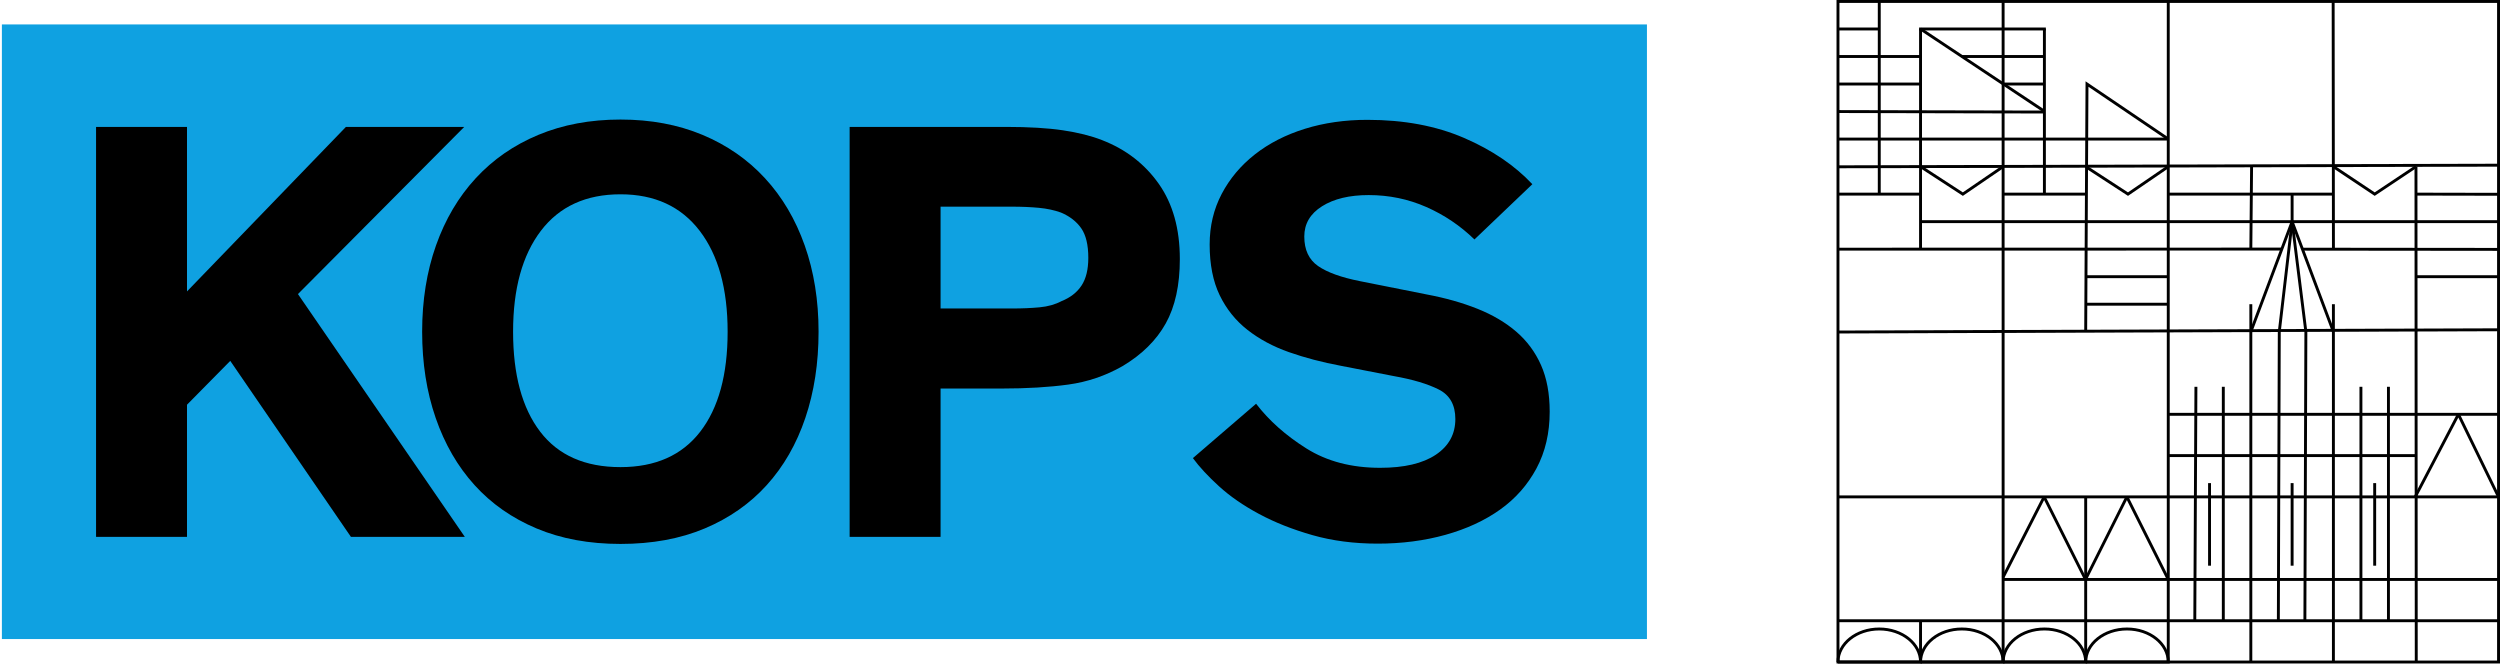
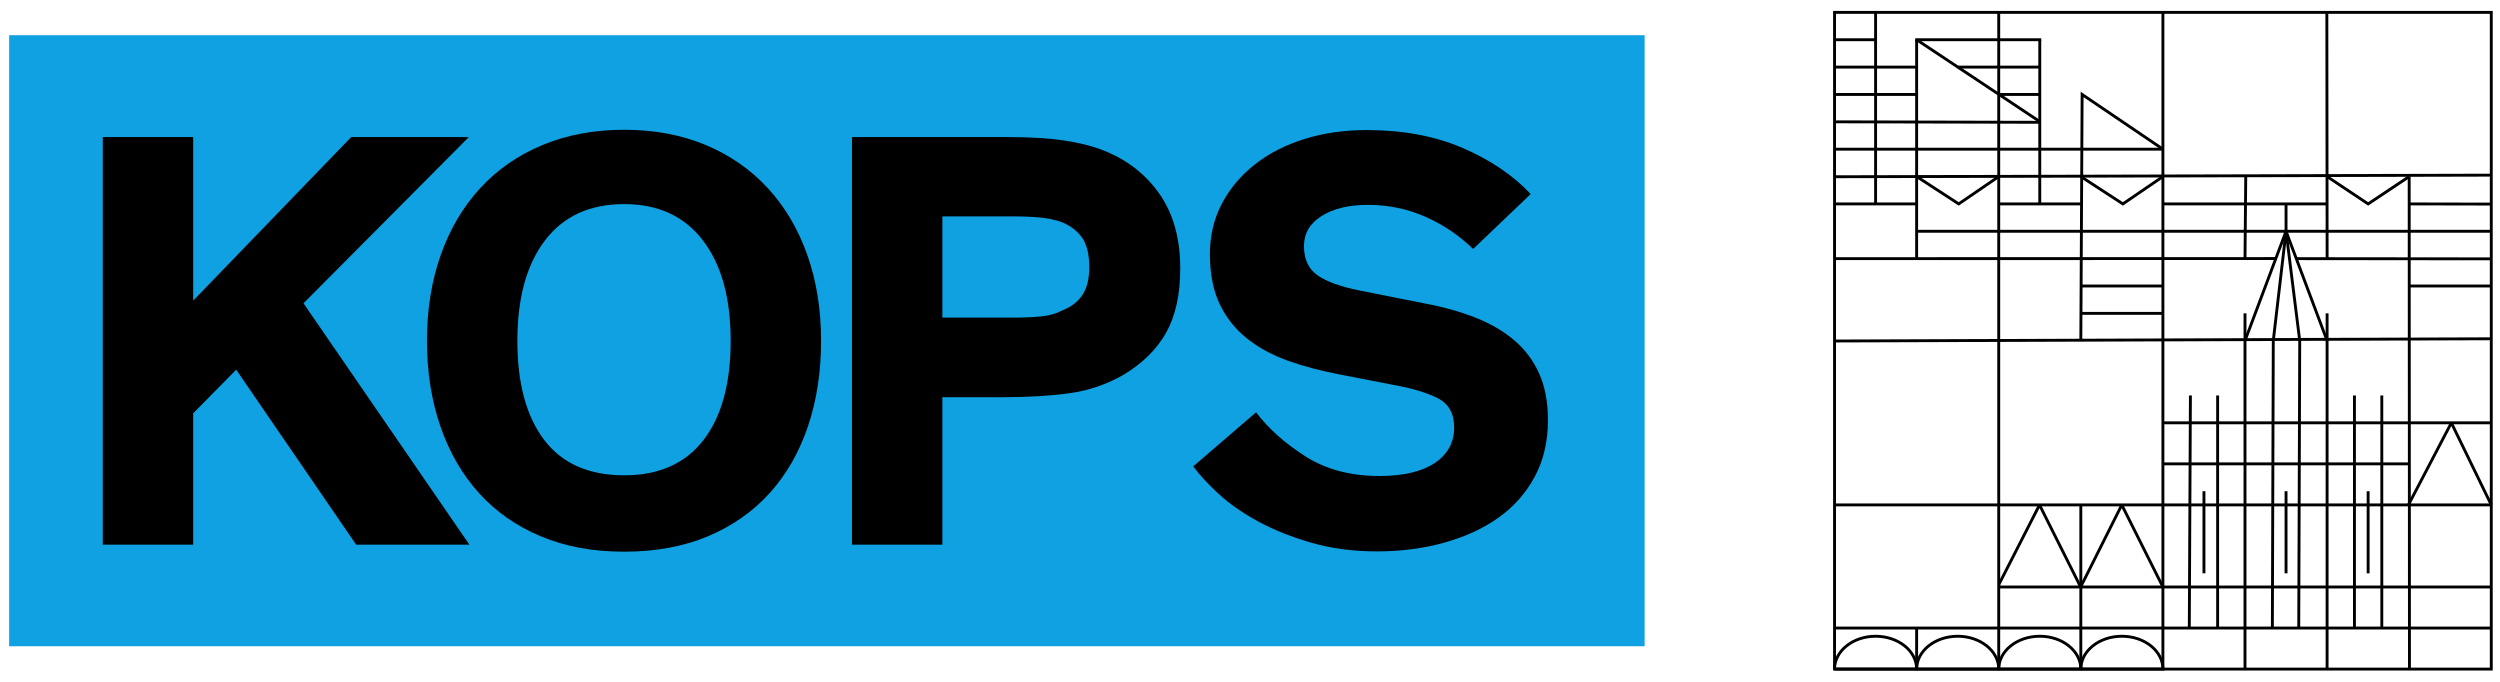
- <svg xmlns="http://www.w3.org/2000/svg" version="1.1" id="Ebene_1" x="0px" y="0px" width="341.384" height="90.6" viewBox="0 0 341.384 90.6" enable-background="new 0 0 254 90" xml:space="preserve">
+ <svg xmlns="http://www.w3.org/2000/svg" version="1.1" id="Ebene_1" x="0px" y="0px" width="343.384" height="93.6" viewBox="0 0 343.384 93.6" enable-background="new 0 0 254 90" xml:space="preserve">
  <defs id="defs143" />
-   <rect style="opacity:1;fill:#009bdf;fill-opacity:0.941;stroke:#ff0000;stroke-width:0.514;stroke-linejoin:round;stroke-miterlimit:4;stroke-dasharray:none;stroke-dashoffset:0;stroke-opacity:0" id="rect3475" width="224.639" height="83.928" x="0.257" y="3.336" />
-   <g id="g4640" transform="matrix(0.04018772,0,0,0.04018772,7.089143,17.32935)" style="fill:#000000;fill-opacity:1;stroke:none">
-     <path id="path4619" d="m 1403,1393 -387,0 -410,-598 -147,149 0,449 -309,0 L 150,0 459,0 459,559 999,0 1401,0 836,568 Z" style="fill-opacity:1;fill-rule:evenodd;stroke:none;stroke-width:1px;stroke-linecap:butt;stroke-linejoin:miter;stroke-opacity:1;fill:#000000" />
-     <path id="path4619-5" d="m 1567,696 q 0,219 92,339.5 92,120.5 273,120.5 178,0 271,-120.5 93,-120.5 93,-339.5 0,-219 -95,-343 -95,-124 -269,-124 -176,0 -270.5,124 -94.5,124 -94.5,343 z m -309,0 q 0,-160 47,-293 47,-133 135,-228.5 88,-95.5 213,-147.5 125,-52 279,-52 154,0 278.5,52 124.5,52 212.5,147.5 88,95.5 135,228.5 47,133 47,293 0,160 -45,293 -45,133 -131,228 -86,95 -211,147.5 -125,52.5 -286,52.5 -160,0 -285,-52.5 -125,-52.5 -211,-147.5 -86,-95 -132,-228 -46,-133 -46,-293 z" style="fill-opacity:1;fill-rule:evenodd;stroke:none;stroke-width:1px;stroke-linecap:butt;stroke-linejoin:miter;stroke-opacity:1;fill:#000000" />
-     <path style="fill-opacity:1;fill-rule:evenodd;stroke:none;stroke-width:1px;stroke-linecap:butt;stroke-linejoin:miter;stroke-opacity:1;fill:#000000" d="m 3019.558,271 0,346 243,0 q 51,0 93.5,-4 42.5,-4 74.5,-21 45,-18 68,-53 23,-35 23,-94 0,-66 -24,-100.5 -24,-34.5 -69,-53.5 -33,-12 -74.5,-16 -41.5,-4 -93.5,-4 l -241,0 z m 0,618 0,504 -309,0 0,-1393 532,0 q 115,0 192.5,11.5 77.5,11.5 133.5,33.5 121,47 192.5,148.5 71.5,101.5 71.5,255.5 0,133 -48,219 -48,86 -147,145 -86,49 -184,62.5 -98,13.5 -227,13.5 l -207,0 z" id="path4636" />
-     <path id="path4638" d="m 4833.629,382.435 q -71.9,-69.903 -163.773,-110.347 -91.873,-40.444 -195.728,-40.444 -97.864,0 -158.28,37.947 -60.416,37.947 -60.416,102.857 0,67.906 46.935,100.361 46.935,32.455 142.802,51.429 l 225.687,44.938 q 95.867,17.975 173.26,48.932 77.393,30.957 131.817,77.892 54.424,46.935 83.884,113.343 29.459,66.408 29.459,158.28 0,108.849 -44.938,192.732 -44.938,83.884 -123.329,139.806 -78.391,55.922 -185.742,85.881 -107.351,29.958 -230.18,29.958 -120.832,0 -222.192,-28.96 -101.359,-28.96 -181.249,-71.9 -79.889,-42.94 -135.811,-93.87 -55.922,-50.929 -88.877,-95.867 l 214.702,-184.744 q 65.909,85.881 170.763,151.789 104.855,65.909 250.652,65.909 122.829,0 189.237,-44.438 66.408,-44.438 66.408,-121.332 0,-71.9 -56.422,-100.361 -56.422,-28.46 -152.289,-45.437 L 4380.258,811.839 q -95.867,-17.975 -176.755,-46.436 -80.888,-28.46 -141.304,-75.895 -60.416,-47.434 -94.369,-117.836 -33.953,-70.402 -33.953,-172.261 0,-93.87 40.943,-171.762 40.943,-77.892 112.843,-134.314 71.9,-56.422 169.764,-86.879 97.864,-30.458 212.705,-30.458 185.742,0 328.045,61.415 142.303,61.415 232.178,157.282 z" style="fill-opacity:1;fill-rule:evenodd;stroke:none;stroke-width:0.999px;stroke-linecap:butt;stroke-linejoin:miter;stroke-opacity:1;fill:#000000" />
+   <rect style="opacity:1;fill:#009bdf;fill-opacity:0.941;stroke:#ff0000;stroke-width:0.514;stroke-linejoin:round;stroke-miterlimit:4;stroke-dasharray:none;stroke-dashoffset:0;stroke-opacity:0" id="rect3475" width="224.639" height="83.928" x="1.257" y="4.836" />
+   <g id="g4640" transform="matrix(0.04018772,0,0,0.04018772,8.089143,18.82935)" style="fill:#000000;fill-opacity:1;stroke:none">
+     <path id="path4619" d="m 1403,1393 -387,0 -410,-598 -147,149 0,449 -309,0 L 150,0 459,0 459,559 999,0 1401,0 836,568 Z" style="fill:#000000;fill-opacity:1;fill-rule:evenodd;stroke:none;stroke-width:1px;stroke-linecap:butt;stroke-linejoin:miter;stroke-opacity:1" />
+     <path id="path4619-5" d="m 1567,696 q 0,219 92,339.5 92,120.5 273,120.5 178,0 271,-120.5 93,-120.5 93,-339.5 0,-219 -95,-343 -95,-124 -269,-124 -176,0 -270.5,124 -94.5,124 -94.5,343 z m -309,0 q 0,-160 47,-293 47,-133 135,-228.5 88,-95.5 213,-147.5 125,-52 279,-52 154,0 278.5,52 124.5,52 212.5,147.5 88,95.5 135,228.5 47,133 47,293 0,160 -45,293 -45,133 -131,228 -86,95 -211,147.5 -125,52.5 -286,52.5 -160,0 -285,-52.5 -125,-52.5 -211,-147.5 -86,-95 -132,-228 -46,-133 -46,-293 z" style="fill:#000000;fill-opacity:1;fill-rule:evenodd;stroke:none;stroke-width:1px;stroke-linecap:butt;stroke-linejoin:miter;stroke-opacity:1" />
+     <path style="fill:#000000;fill-opacity:1;fill-rule:evenodd;stroke:none;stroke-width:1px;stroke-linecap:butt;stroke-linejoin:miter;stroke-opacity:1" d="m 3019.558,271 0,346 243,0 q 51,0 93.5,-4 42.5,-4 74.5,-21 45,-18 68,-53 23,-35 23,-94 0,-66 -24,-100.5 -24,-34.5 -69,-53.5 -33,-12 -74.5,-16 -41.5,-4 -93.5,-4 l -241,0 z m 0,618 0,504 -309,0 0,-1393 532,0 q 115,0 192.5,11.5 77.5,11.5 133.5,33.5 121,47 192.5,148.5 71.5,101.5 71.5,255.5 0,133 -48,219 -48,86 -147,145 -86,49 -184,62.5 -98,13.5 -227,13.5 l -207,0 z" id="path4636" />
+     <path id="path4638" d="m 4833.629,382.435 q -71.9,-69.903 -163.773,-110.347 -91.873,-40.444 -195.728,-40.444 -97.864,0 -158.28,37.947 -60.416,37.947 -60.416,102.857 0,67.906 46.935,100.361 46.935,32.455 142.802,51.429 l 225.687,44.938 q 95.867,17.975 173.26,48.932 77.393,30.957 131.817,77.892 54.424,46.935 83.884,113.343 29.459,66.408 29.459,158.28 0,108.849 -44.938,192.732 -44.938,83.884 -123.329,139.806 -78.391,55.922 -185.742,85.881 -107.351,29.958 -230.18,29.958 -120.832,0 -222.192,-28.96 -101.359,-28.96 -181.249,-71.9 -79.889,-42.94 -135.811,-93.87 -55.922,-50.929 -88.877,-95.867 l 214.702,-184.744 q 65.909,85.881 170.763,151.789 104.855,65.909 250.652,65.909 122.829,0 189.237,-44.438 66.408,-44.438 66.408,-121.332 0,-71.9 -56.422,-100.361 -56.422,-28.46 -152.289,-45.437 L 4380.258,811.839 q -95.867,-17.975 -176.755,-46.436 -80.888,-28.46 -141.304,-75.895 -60.416,-47.434 -94.369,-117.836 -33.953,-70.402 -33.953,-172.261 0,-93.87 40.943,-171.762 40.943,-77.892 112.843,-134.314 71.9,-56.422 169.764,-86.879 97.864,-30.458 212.705,-30.458 185.742,0 328.045,61.415 142.303,61.415 232.178,157.282 z" style="fill:#000000;fill-opacity:1;fill-rule:evenodd;stroke:none;stroke-width:0.999px;stroke-linecap:butt;stroke-linejoin:miter;stroke-opacity:1" />
  </g>
-   <g transform="matrix(0.3977667,0,0,-0.3977667,248.5941,92.2662)" id="g4654">
+   <g transform="matrix(0.3977667,0,0,-0.3977667,249.5941,93.7662)" id="g4654">
    <g id="g4656" />
    <g id="g4658">
      <g transform="matrix(1,0,0,-1,-362.5,316.5)" id="g4660">
        <path id="path4662" style="fill:none;stroke:#000000;stroke-width:1;stroke-linecap:square;stroke-linejoin:miter;stroke-miterlimit:10;stroke-dasharray:none;stroke-opacity:1" d="m 368.504,85.039 226.772,0 0,226.772 -226.772,0 0,-226.772" />
      </g>
      <g transform="matrix(1,0,0,-1,-362.5,316.5)" id="g4664">
        <path id="path4666" style="fill:none;stroke:#000000;stroke-width:1;stroke-linecap:butt;stroke-linejoin:miter;stroke-miterlimit:10;stroke-dasharray:none;stroke-opacity:1" d="m 439.37,103.937 -28.346,0" />
      </g>
      <g transform="matrix(1,0,0,-1,-362.5,316.5)" id="g4668">
        <path id="path4670" style="fill:none;stroke:#000000;stroke-width:1;stroke-linecap:butt;stroke-linejoin:miter;stroke-miterlimit:10;stroke-dasharray:none;stroke-opacity:1" d="m 368.504,297.638 226.772,0" />
      </g>
      <g transform="matrix(1,0,0,-1,-362.5,316.5)" id="g4672">
        <path id="path4674" style="fill:none;stroke:#000000;stroke-width:1;stroke-linecap:butt;stroke-linejoin:miter;stroke-miterlimit:10;stroke-dasharray:none;stroke-opacity:1" d="m 595.276,283.465 -170.079,0" />
      </g>
      <g transform="matrix(1,0,0,-1,-362.5,316.5)" id="g4676">
        <path id="path4678" style="fill:none;stroke:#000000;stroke-width:1;stroke-linecap:butt;stroke-linejoin:miter;stroke-miterlimit:10;stroke-dasharray:none;stroke-opacity:1" d="m 396.85,297.638 0,14.173" />
      </g>
      <g transform="matrix(1,0,0,-1,-362.5,316.5)" id="g4680">
        <path id="path4682" style="fill:none;stroke:#000000;stroke-width:1;stroke-linecap:butt;stroke-linejoin:miter;stroke-miterlimit:10;stroke-dasharray:none;stroke-opacity:1" d="m 425.197,85.039 0.002,226.772" />
      </g>
      <g transform="matrix(1,0,0,-1,-362.5,316.5)" id="g4684">
        <path id="path4686" style="fill:none;stroke:#000000;stroke-width:1;stroke-linecap:butt;stroke-linejoin:miter;stroke-miterlimit:10;stroke-dasharray:none;stroke-opacity:1" d="m 453.545,255.118 -0.002,56.693" />
      </g>
      <g transform="matrix(1,0,0,-1,-362.5,316.5)" id="g4688">
        <path id="path4690" style="fill:none;stroke:#000000;stroke-width:1;stroke-linecap:butt;stroke-linejoin:miter;stroke-miterlimit:10;stroke-dasharray:none;stroke-opacity:1" d="m 481.89,85.039 0,226.772" />
      </g>
      <g transform="matrix(1,0,0,-1,-362.5,316.5)" id="g4692">
        <path id="path4694" style="fill:none;stroke:#000000;stroke-width:1;stroke-linecap:butt;stroke-linejoin:miter;stroke-miterlimit:10;stroke-dasharray:none;stroke-opacity:1" d="m 510.236,188.976 0.002,122.835" />
      </g>
      <g transform="matrix(1,0,0,-1,-362.5,316.5)" id="g4696">
        <path id="path4698" style="fill:none;stroke:#000000;stroke-width:1;stroke-linecap:butt;stroke-linejoin:miter;stroke-miterlimit:10;stroke-dasharray:none;stroke-opacity:1" d="m 538.583,188.976 0.002,122.835" />
      </g>
      <g transform="matrix(1,0,0,-1,-362.5,316.5)" id="g4700">
        <path id="path4702" style="fill:none;stroke:#000000;stroke-width:1;stroke-linecap:butt;stroke-linejoin:miter;stroke-miterlimit:10;stroke-dasharray:none;stroke-opacity:1" d="m 566.929,141.732 0.098,170.079" />
      </g>
      <g transform="matrix(1,0,0,-1,-362.5,316.5)" id="g4704">
        <path id="path4706" style="fill:none;stroke:#000000;stroke-width:1;stroke-linecap:butt;stroke-linejoin:miter;stroke-miterlimit:10;stroke-dasharray:none;stroke-opacity:1" d="m 368.504,255.118 226.772,0" />
      </g>
      <g transform="matrix(1,0,0,-1,-362.5,316.5)" id="g4708">
        <path id="path4710" style="fill:none;stroke:#000000;stroke-width:1;stroke-linecap:butt;stroke-linejoin:miter;stroke-miterlimit:10;stroke-dasharray:none;stroke-opacity:1" d="m 368.504,198.521 226.772,-0.771" />
      </g>
      <g transform="matrix(1,0,0,-1,-362.5,316.5)" id="g4712">
        <path id="path4714" style="fill:none;stroke:#000000;stroke-width:1;stroke-linecap:butt;stroke-linejoin:miter;stroke-miterlimit:10;stroke-dasharray:none;stroke-opacity:1" d="m 368.504,141.801 226.772,-0.551" />
      </g>
      <g transform="matrix(1,0,0,-1,-362.5,316.5)" id="g4716">
        <path id="path4718" style="fill:none;stroke:#000000;stroke-width:1;stroke-linecap:butt;stroke-linejoin:bevel;stroke-miterlimit:10;stroke-dasharray:none;stroke-opacity:1" d="m 425.199,282.696 14.078,-27.578 14.204,28.347 14.204,-28.347 14.205,28.347" />
      </g>
      <g transform="matrix(1,0,0,-1,-362.5,316.5)" id="g4720">
        <path id="path4722" style="fill:none;stroke:#000000;stroke-width:1;stroke-linecap:butt;stroke-linejoin:bevel;stroke-miterlimit:10;stroke-dasharray:none;stroke-opacity:1" d="m 566.666,255.118 14.825,-28.346 13.785,28.346" />
      </g>
      <g transform="matrix(1,0,0,-1,-362.5,316.5)" id="g4724">
        <path id="path4726" style="fill:none;stroke:#000000;stroke-width:1;stroke-linecap:butt;stroke-linejoin:miter;stroke-miterlimit:10;stroke-dasharray:none;stroke-opacity:1" d="m 491.387,217.323 -0.387,80.315" />
      </g>
      <g transform="matrix(1,0,0,-1,-362.5,316.5)" id="g4728">
        <path id="path4730" style="fill:none;stroke:#000000;stroke-width:1;stroke-linecap:butt;stroke-linejoin:miter;stroke-miterlimit:10;stroke-dasharray:none;stroke-opacity:1" d="m 500.788,217.323 -0.001,80.315" />
      </g>
      <g transform="matrix(1,0,0,-1,-362.5,316.5)" id="g4732">
        <path id="path4734" style="fill:none;stroke:#000000;stroke-width:1;stroke-linecap:butt;stroke-linejoin:miter;stroke-miterlimit:10;stroke-dasharray:none;stroke-opacity:1" d="m 524.409,160.63 -4.408,37.795 -0.316,99.213" />
      </g>
      <g transform="matrix(1,0,0,-1,-362.5,316.5)" id="g4736">
        <path id="path4738" style="fill:none;stroke:#000000;stroke-width:1;stroke-linecap:butt;stroke-linejoin:miter;stroke-miterlimit:10;stroke-dasharray:none;stroke-opacity:1" d="m 548.032,217.323 -0.001,80.315" />
      </g>
      <g transform="matrix(1,0,0,-1,-362.5,316.5)" id="g4740">
        <path id="path4742" style="fill:none;stroke:#000000;stroke-width:1;stroke-linecap:butt;stroke-linejoin:miter;stroke-miterlimit:10;stroke-dasharray:none;stroke-opacity:1" d="m 557.481,217.323 -10e-4,80.315" />
      </g>
      <g transform="matrix(1,0,0,-1,-362.5,316.5)" id="g4744">
        <path id="path4746" style="fill:none;stroke:#000000;stroke-width:1;stroke-linecap:butt;stroke-linejoin:miter;stroke-miterlimit:10;stroke-dasharray:none;stroke-opacity:1" d="m 510.236,198.425 14.173,-37.795 14.174,37.795" />
      </g>
      <g transform="matrix(1,0,0,-1,-362.5,316.5)" id="g4748">
        <path id="path4750" style="fill:none;stroke:#000000;stroke-width:1;stroke-linecap:butt;stroke-linejoin:miter;stroke-miterlimit:10;stroke-dasharray:none;stroke-opacity:1" d="m 524.409,160.63 4.725,37.795 -0.339,99.213" />
      </g>
      <g transform="matrix(1,0,0,-1,-362.5,316.5)" id="g4752">
        <path id="path4754" style="fill:none;stroke:#000000;stroke-width:1;stroke-linecap:butt;stroke-linejoin:miter;stroke-miterlimit:10;stroke-dasharray:none;stroke-opacity:1" d="m 496.063,250.394 0,28.346" />
      </g>
      <g transform="matrix(1,0,0,-1,-362.5,316.5)" id="g4756">
        <path id="path4758" style="fill:none;stroke:#000000;stroke-width:1;stroke-linecap:butt;stroke-linejoin:miter;stroke-miterlimit:10;stroke-dasharray:none;stroke-opacity:1" d="m 524.409,250.394 0,28.346" />
      </g>
      <g transform="matrix(1,0,0,-1,-362.5,316.5)" id="g4760">
        <path id="path4762" style="fill:none;stroke:#000000;stroke-width:1;stroke-linecap:butt;stroke-linejoin:miter;stroke-miterlimit:10;stroke-dasharray:none;stroke-opacity:1" d="m 552.756,250.394 0,28.346" />
      </g>
      <g transform="matrix(1,0,0,-1,-362.5,316.5)" id="g4764">
        <path id="path4766" style="fill:none;stroke:#000000;stroke-width:1;stroke-linecap:butt;stroke-linejoin:miter;stroke-miterlimit:10;stroke-dasharray:none;stroke-opacity:1" d="m 566.929,240.945 -85.039,0" />
      </g>
      <g transform="matrix(1,0,0,-1,-362.5,316.5)" id="g4768">
        <path id="path4770" style="fill:none;stroke:#000000;stroke-width:1;stroke-linecap:butt;stroke-linejoin:miter;stroke-miterlimit:10;stroke-dasharray:none;stroke-opacity:1" d="m 595.276,226.772 -113.386,0" />
      </g>
      <g transform="matrix(1,0,0,-1,-362.5,316.5)" id="g4772">
        <path id="path4774" style="fill:none;stroke:#000000;stroke-width:1;stroke-linecap:butt;stroke-linejoin:miter;stroke-miterlimit:10;stroke-dasharray:none;stroke-opacity:1" d="m 566.929,151.181 28.347,0.06" />
      </g>
      <g transform="matrix(1,0,0,-1,-362.5,316.5)" id="g4776">
        <path id="path4778" style="fill:none;stroke:#000000;stroke-width:1;stroke-linecap:butt;stroke-linejoin:miter;stroke-miterlimit:10;stroke-dasharray:none;stroke-opacity:1" d="m 396.85,160.63 198.426,0" />
      </g>
      <g transform="matrix(1,0,0,-1,-362.5,316.5)" id="g4780">
        <path id="path4782" style="fill:none;stroke:#000000;stroke-width:1;stroke-linecap:butt;stroke-linejoin:miter;stroke-miterlimit:10;stroke-dasharray:none;stroke-opacity:1" d="m 368.504,170.079 152.373,-0.031" />
      </g>
      <g transform="matrix(1,0,0,-1,-362.5,316.5)" id="g4784">
        <path id="path4786" style="fill:none;stroke:#000000;stroke-width:1;stroke-linecap:butt;stroke-linejoin:miter;stroke-miterlimit:10;stroke-dasharray:none;stroke-opacity:1" d="m 527.953,170.08 67.323,0.073" />
      </g>
      <g transform="matrix(1,0,0,-1,-362.5,316.5)" id="g4788">
        <path id="path4790" style="fill:none;stroke:#000000;stroke-width:1;stroke-linecap:butt;stroke-linejoin:miter;stroke-miterlimit:10;stroke-dasharray:none;stroke-opacity:1" d="m 566.929,179.528 28.347,0" />
      </g>
      <g transform="matrix(1,0,0,-1,-362.5,316.5)" id="g4792">
        <path id="path4794" style="fill:none;stroke:#000000;stroke-width:1;stroke-linecap:butt;stroke-linejoin:miter;stroke-miterlimit:10;stroke-dasharray:none;stroke-opacity:1" d="m 481.89,151.181 56.693,0" />
      </g>
      <g transform="matrix(1,0,0,-1,-362.5,316.5)" id="g4796">
        <path id="path4798" style="fill:none;stroke:#000000;stroke-width:1;stroke-linecap:butt;stroke-linejoin:miter;stroke-miterlimit:10;stroke-dasharray:none;stroke-opacity:1" d="M 510.499,141.456 510.236,170.079" />
      </g>
      <g transform="matrix(1,0,0,-1,-362.5,316.5)" id="g4800">
        <path id="path4802" style="fill:none;stroke:#000000;stroke-width:1;stroke-linecap:butt;stroke-linejoin:miter;stroke-miterlimit:10;stroke-dasharray:none;stroke-opacity:1" d="m 524.409,151.181 0,9.449" />
      </g>
      <g transform="matrix(1,0,0,-1,-362.5,316.5)" id="g4804">
        <path id="path4806" style="fill:none;stroke:#000000;stroke-width:1;stroke-linecap:butt;stroke-linejoin:miter;stroke-miterlimit:10;stroke-dasharray:none;stroke-opacity:1" d="m 538.5,85.039 0.094,85.04" />
      </g>
      <g transform="matrix(1,0,0,-1,-362.5,316.5)" id="g4808">
        <path id="path4810" style="fill:none;stroke:#000000;stroke-width:1;stroke-linecap:butt;stroke-linejoin:miter;stroke-miterlimit:10;stroke-dasharray:none;stroke-opacity:1" d="m 481.89,132.283 -27.897,-18.897 -0.45,85.039" />
      </g>
      <g transform="matrix(1,0,0,-1,-362.5,316.5)" id="g4812">
        <path id="path4814" style="fill:none;stroke:#000000;stroke-width:1;stroke-linecap:butt;stroke-linejoin:miter;stroke-miterlimit:10;stroke-dasharray:none;stroke-opacity:1" d="m 439.37,94.488 0,56.693" />
      </g>
      <g transform="matrix(1,0,0,-1,-362.5,316.5)" id="g4816">
        <path id="path4818" style="fill:none;stroke:#000000;stroke-width:1;stroke-linecap:butt;stroke-linejoin:miter;stroke-miterlimit:10;stroke-dasharray:none;stroke-opacity:1" d="m 538.583,141.732 14.173,9.449 14.173,-9.449" />
      </g>
      <g transform="matrix(1,0,0,-1,-362.5,316.5)" id="g4820">
        <path id="path4822" style="fill:none;stroke:#000000;stroke-width:1;stroke-linecap:butt;stroke-linejoin:miter;stroke-miterlimit:10;stroke-dasharray:none;stroke-opacity:1" d="m 453.543,141.732 14.522,9.449 13.825,-9.449" />
      </g>
      <g transform="matrix(1,0,0,-1,-362.5,316.5)" id="g4824">
        <path id="path4826" style="fill:none;stroke:#000000;stroke-width:1;stroke-linecap:butt;stroke-linejoin:miter;stroke-miterlimit:10;stroke-dasharray:none;stroke-opacity:1" d="m 396.85,141.732 14.522,9.449 13.825,-9.449" />
      </g>
      <g transform="matrix(1,0,0,-1,-362.5,316.5)" id="g4828">
        <path id="path4830" style="fill:none;stroke:#000000;stroke-width:1;stroke-linecap:butt;stroke-linejoin:miter;stroke-miterlimit:10;stroke-dasharray:none;stroke-opacity:1" d="m 382.677,85.039 0,66.142 0,0" />
      </g>
      <g transform="matrix(1,0,0,-1,-362.5,316.5)" id="g4832">
        <path id="path4834" style="fill:none;stroke:#000000;stroke-width:1;stroke-linecap:butt;stroke-linejoin:miter;stroke-miterlimit:10;stroke-dasharray:none;stroke-opacity:1" d="m 396.85,94.488 0,75.591" />
      </g>
      <g transform="matrix(1,0,0,-1,-362.5,316.5)" id="g4836">
        <path id="path4838" style="fill:none;stroke:#000000;stroke-width:1;stroke-linecap:square;stroke-linejoin:miter;stroke-miterlimit:10;stroke-dasharray:none;stroke-opacity:1" d="m 439.37,94.488 -42.52,0" />
      </g>
      <g transform="matrix(1,0,0,-1,-362.5,316.5)" id="g4840">
        <path id="path4842" style="fill:none;stroke:#000000;stroke-width:1;stroke-linecap:butt;stroke-linejoin:miter;stroke-miterlimit:10;stroke-dasharray:none;stroke-opacity:1" d="m 439.37,113.386 -14.173,0" />
      </g>
      <g transform="matrix(1,0,0,-1,-362.5,316.5)" id="g4844">
        <path id="path4846" style="fill:none;stroke:#000000;stroke-width:1;stroke-linecap:butt;stroke-linejoin:miter;stroke-miterlimit:10;stroke-dasharray:none;stroke-opacity:1" d="M 439.37,122.75 396.85,94.488" />
      </g>
      <g transform="matrix(1,0,0,-1,-362.5,316.5)" id="g4848">
        <path id="path4850" style="fill:none;stroke:#000000;stroke-width:1;stroke-linecap:butt;stroke-linejoin:miter;stroke-miterlimit:10;stroke-dasharray:none;stroke-opacity:1" d="m 396.85,151.181 -28.346,0" />
      </g>
      <g transform="matrix(1,0,0,-1,-362.5,316.5)" id="g4852">
        <path id="path4854" style="fill:none;stroke:#000000;stroke-width:1;stroke-linecap:butt;stroke-linejoin:miter;stroke-miterlimit:10;stroke-dasharray:none;stroke-opacity:1" d="m 439.37,123 -70.866,-0.165" />
      </g>
      <g transform="matrix(1,0,0,-1,-362.5,316.5)" id="g4856">
        <path id="path4858" style="fill:none;stroke:#000000;stroke-width:1;stroke-linecap:butt;stroke-linejoin:miter;stroke-miterlimit:10;stroke-dasharray:none;stroke-opacity:1" d="m 396.85,113.386 -28.346,0" />
      </g>
      <g transform="matrix(1,0,0,-1,-362.5,316.5)" id="g4860">
        <path id="path4862" style="fill:none;stroke:#000000;stroke-width:1;stroke-linecap:butt;stroke-linejoin:miter;stroke-miterlimit:10;stroke-dasharray:none;stroke-opacity:1" d="m 396.85,103.937 -28.346,0" />
      </g>
      <g transform="matrix(1,0,0,-1,-362.5,316.5)" id="g4864">
        <path id="path4866" style="fill:none;stroke:#000000;stroke-width:1;stroke-linecap:butt;stroke-linejoin:miter;stroke-miterlimit:10;stroke-dasharray:none;stroke-opacity:1" d="m 453.543,151.181 -28.346,0" />
      </g>
      <g transform="matrix(1,0,0,-1,-362.5,316.5)" id="g4868">
        <path id="path4870" style="fill:none;stroke:#000000;stroke-width:1;stroke-linecap:butt;stroke-linejoin:miter;stroke-miterlimit:10;stroke-dasharray:none;stroke-opacity:1" d="m 481.89,179.528 -28.347,0" />
      </g>
      <g transform="matrix(1,0,0,-1,-362.5,316.5)" id="g4872">
        <path id="path4874" style="fill:none;stroke:#000000;stroke-width:1;stroke-linecap:butt;stroke-linejoin:miter;stroke-miterlimit:10;stroke-dasharray:none;stroke-opacity:1" d="m 481.89,188.976 -28.347,0" />
      </g>
      <g transform="matrix(1,0,0,-1,-362.5,316.5)" id="g4876">
        <path id="path4878" style="fill:none;stroke:#000000;stroke-width:1;stroke-linecap:butt;stroke-linejoin:miter;stroke-miterlimit:10;stroke-dasharray:none;stroke-opacity:1" d="m 382.677,94.488 -14.173,0" />
      </g>
      <g transform="matrix(1,0,0,-1,-362.5,316.5)" id="g4880">
        <path id="path4882" style="fill:none;stroke:#000000;stroke-width:1;stroke-linecap:butt;stroke-linejoin:miter;stroke-miterlimit:10;stroke-dasharray:none;stroke-opacity:1" d="m 396.851,311.811 c 0,-6.262 6.346,-11.339 14.173,-11.339 7.828,0 14.173,5.077 14.173,11.339 l -28.346,0" />
      </g>
      <g transform="matrix(1,0,0,-1,-362.5,316.5)" id="g4884">
        <path id="path4886" style="fill:none;stroke:#000000;stroke-width:1;stroke-linecap:butt;stroke-linejoin:miter;stroke-miterlimit:10;stroke-dasharray:none;stroke-opacity:1" d="m 425.197,311.811 c 0,-6.262 6.346,-11.339 14.173,-11.339 7.828,0 14.173,5.077 14.173,11.339 l -28.346,0" />
      </g>
      <g transform="matrix(1,0,0,-1,-362.5,316.5)" id="g4888">
        <path id="path4890" style="fill:none;stroke:#000000;stroke-width:1;stroke-linecap:butt;stroke-linejoin:miter;stroke-miterlimit:10;stroke-dasharray:none;stroke-opacity:1" d="m 453.544,311.811 c 0,-6.262 6.346,-11.339 14.173,-11.339 7.828,0 14.173,5.077 14.173,11.339 l -28.346,0" />
      </g>
      <g transform="matrix(1,0,0,-1,-362.5,316.5)" id="g4892">
        <path id="path4894" style="fill:none;stroke:#000000;stroke-width:1;stroke-linecap:butt;stroke-linejoin:miter;stroke-miterlimit:10;stroke-dasharray:none;stroke-opacity:1" d="m 481.89,132.283 -113.386,0" />
      </g>
      <g transform="matrix(1,0,0,-1,-362.5,316.5)" id="g4896">
        <path id="path4898" style="fill:none;stroke:#000000;stroke-width:1;stroke-linecap:butt;stroke-linejoin:miter;stroke-miterlimit:10;stroke-dasharray:none;stroke-opacity:1" d="m 368.504,311.811 c 0,-6.262 6.346,-11.339 14.173,-11.339 7.828,0 14.173,5.077 14.173,11.339 l -28.346,0" />
      </g>
    </g>
  </g>
</svg>
